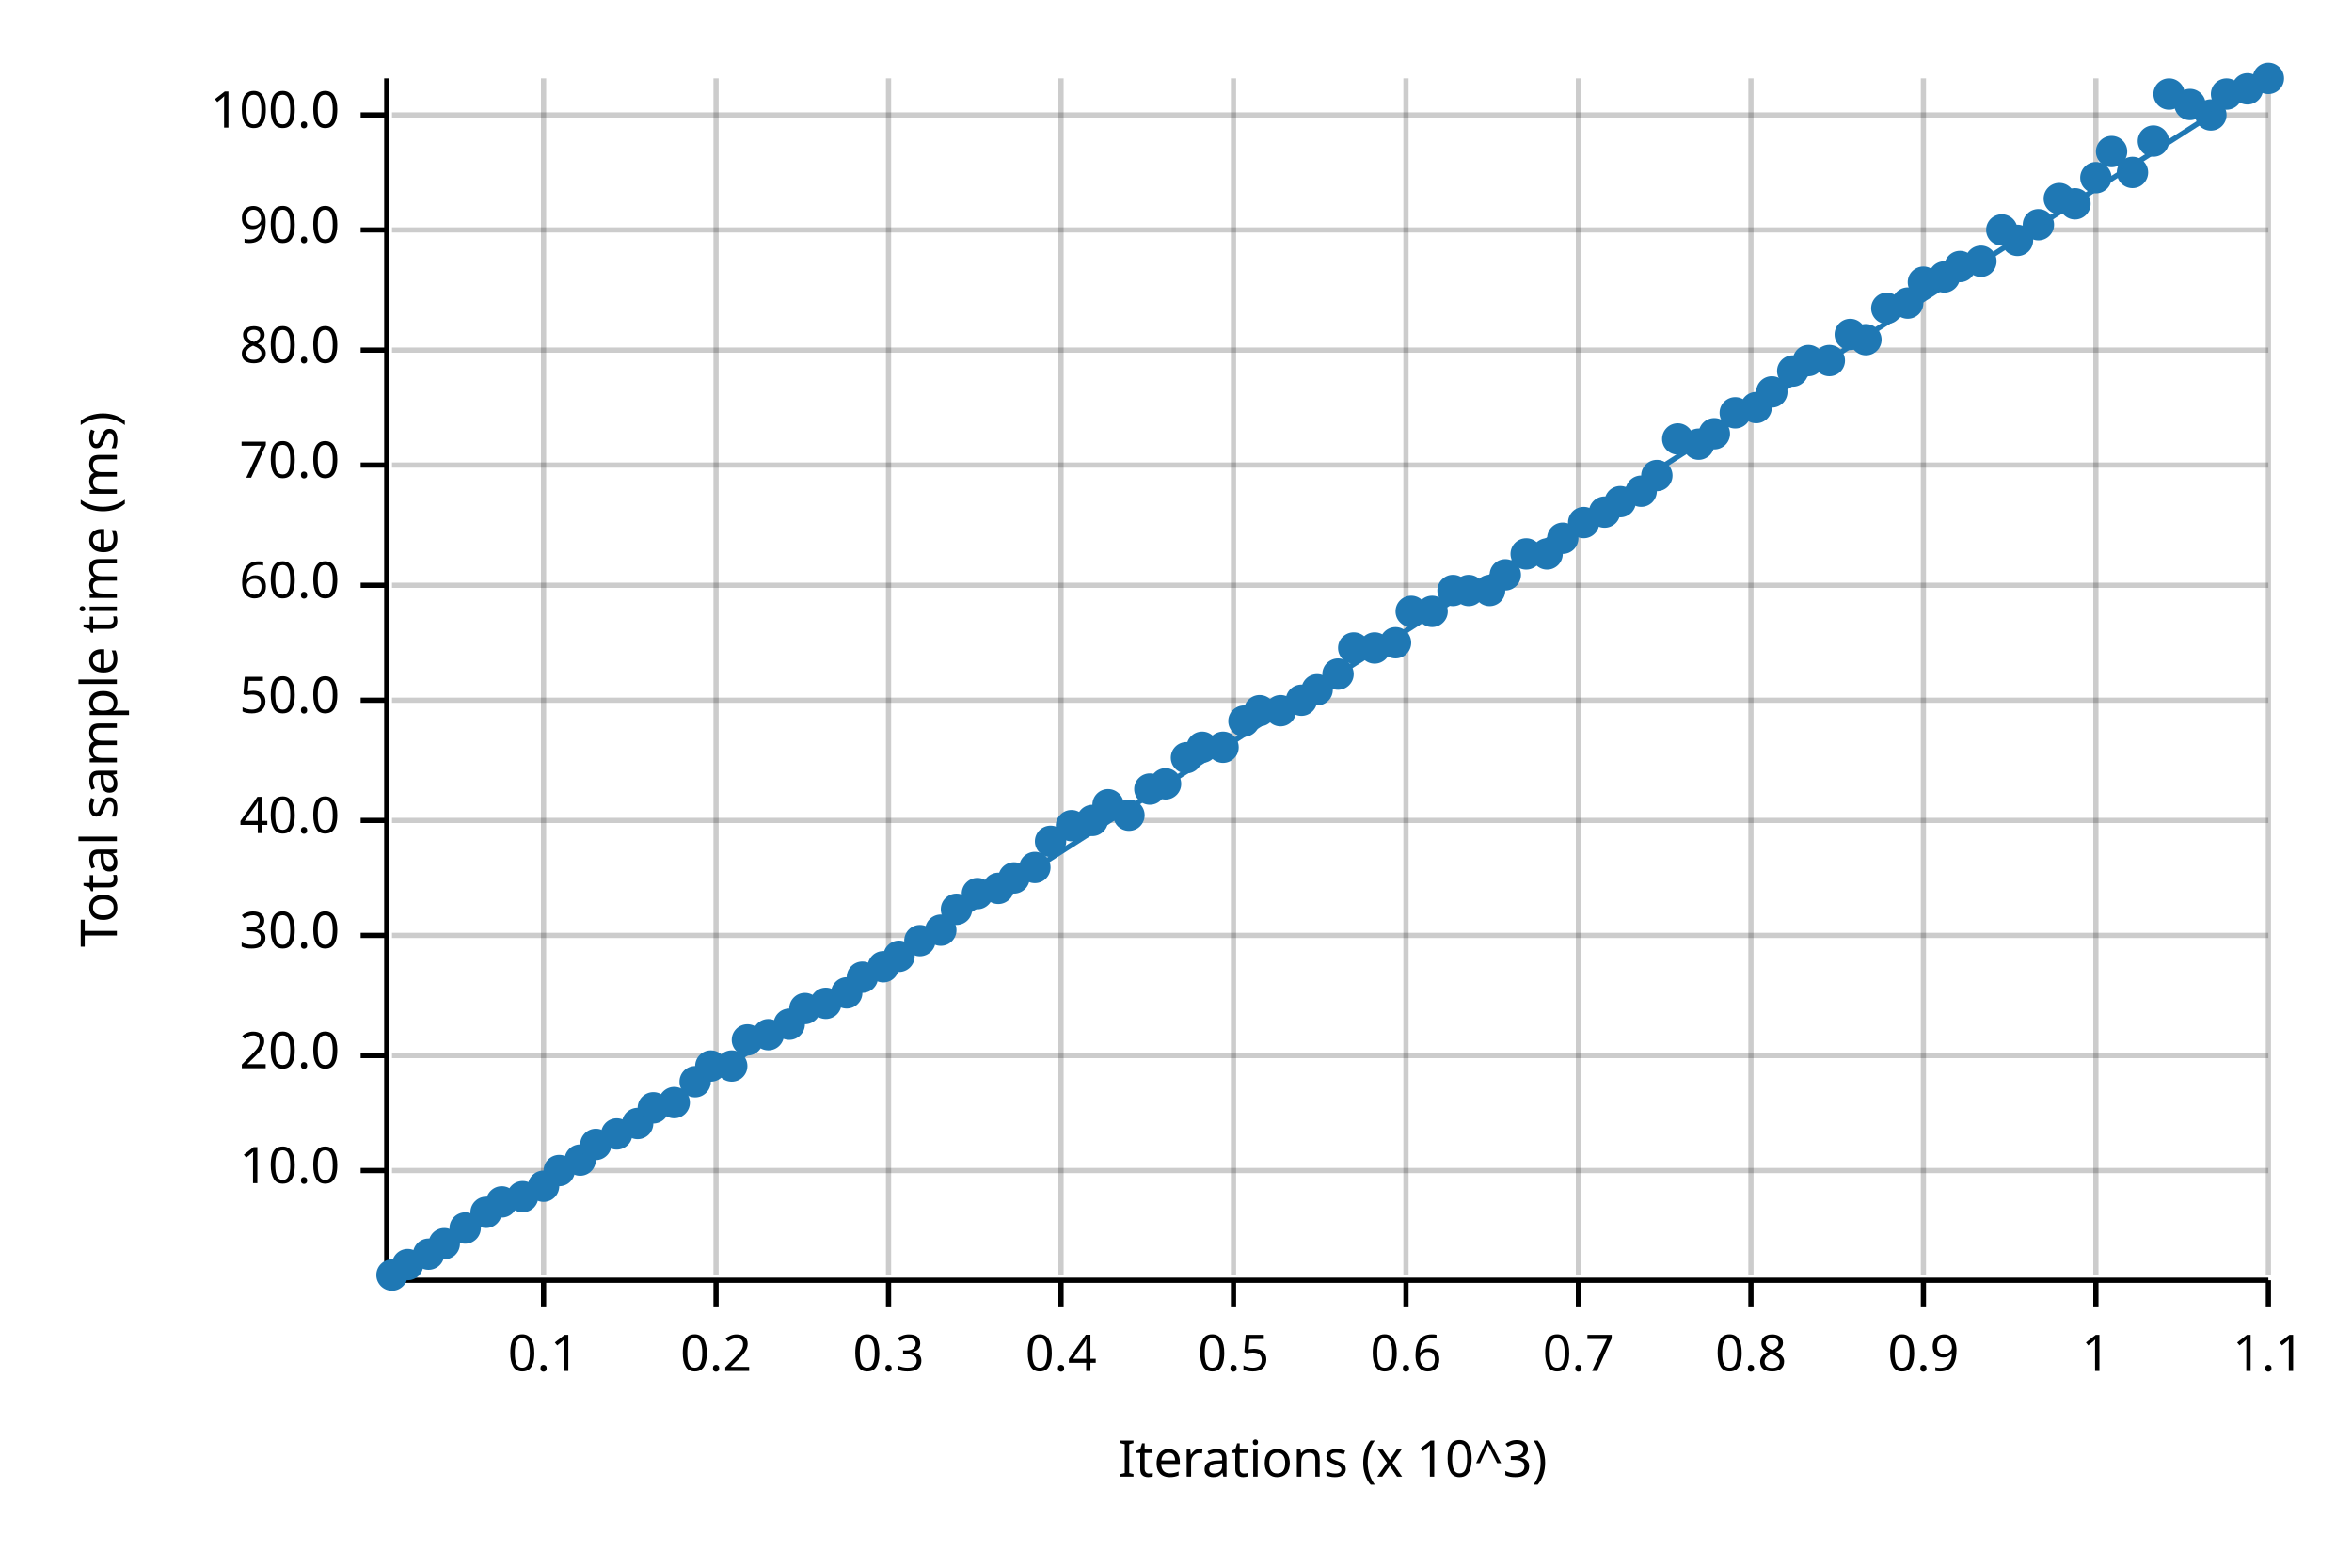
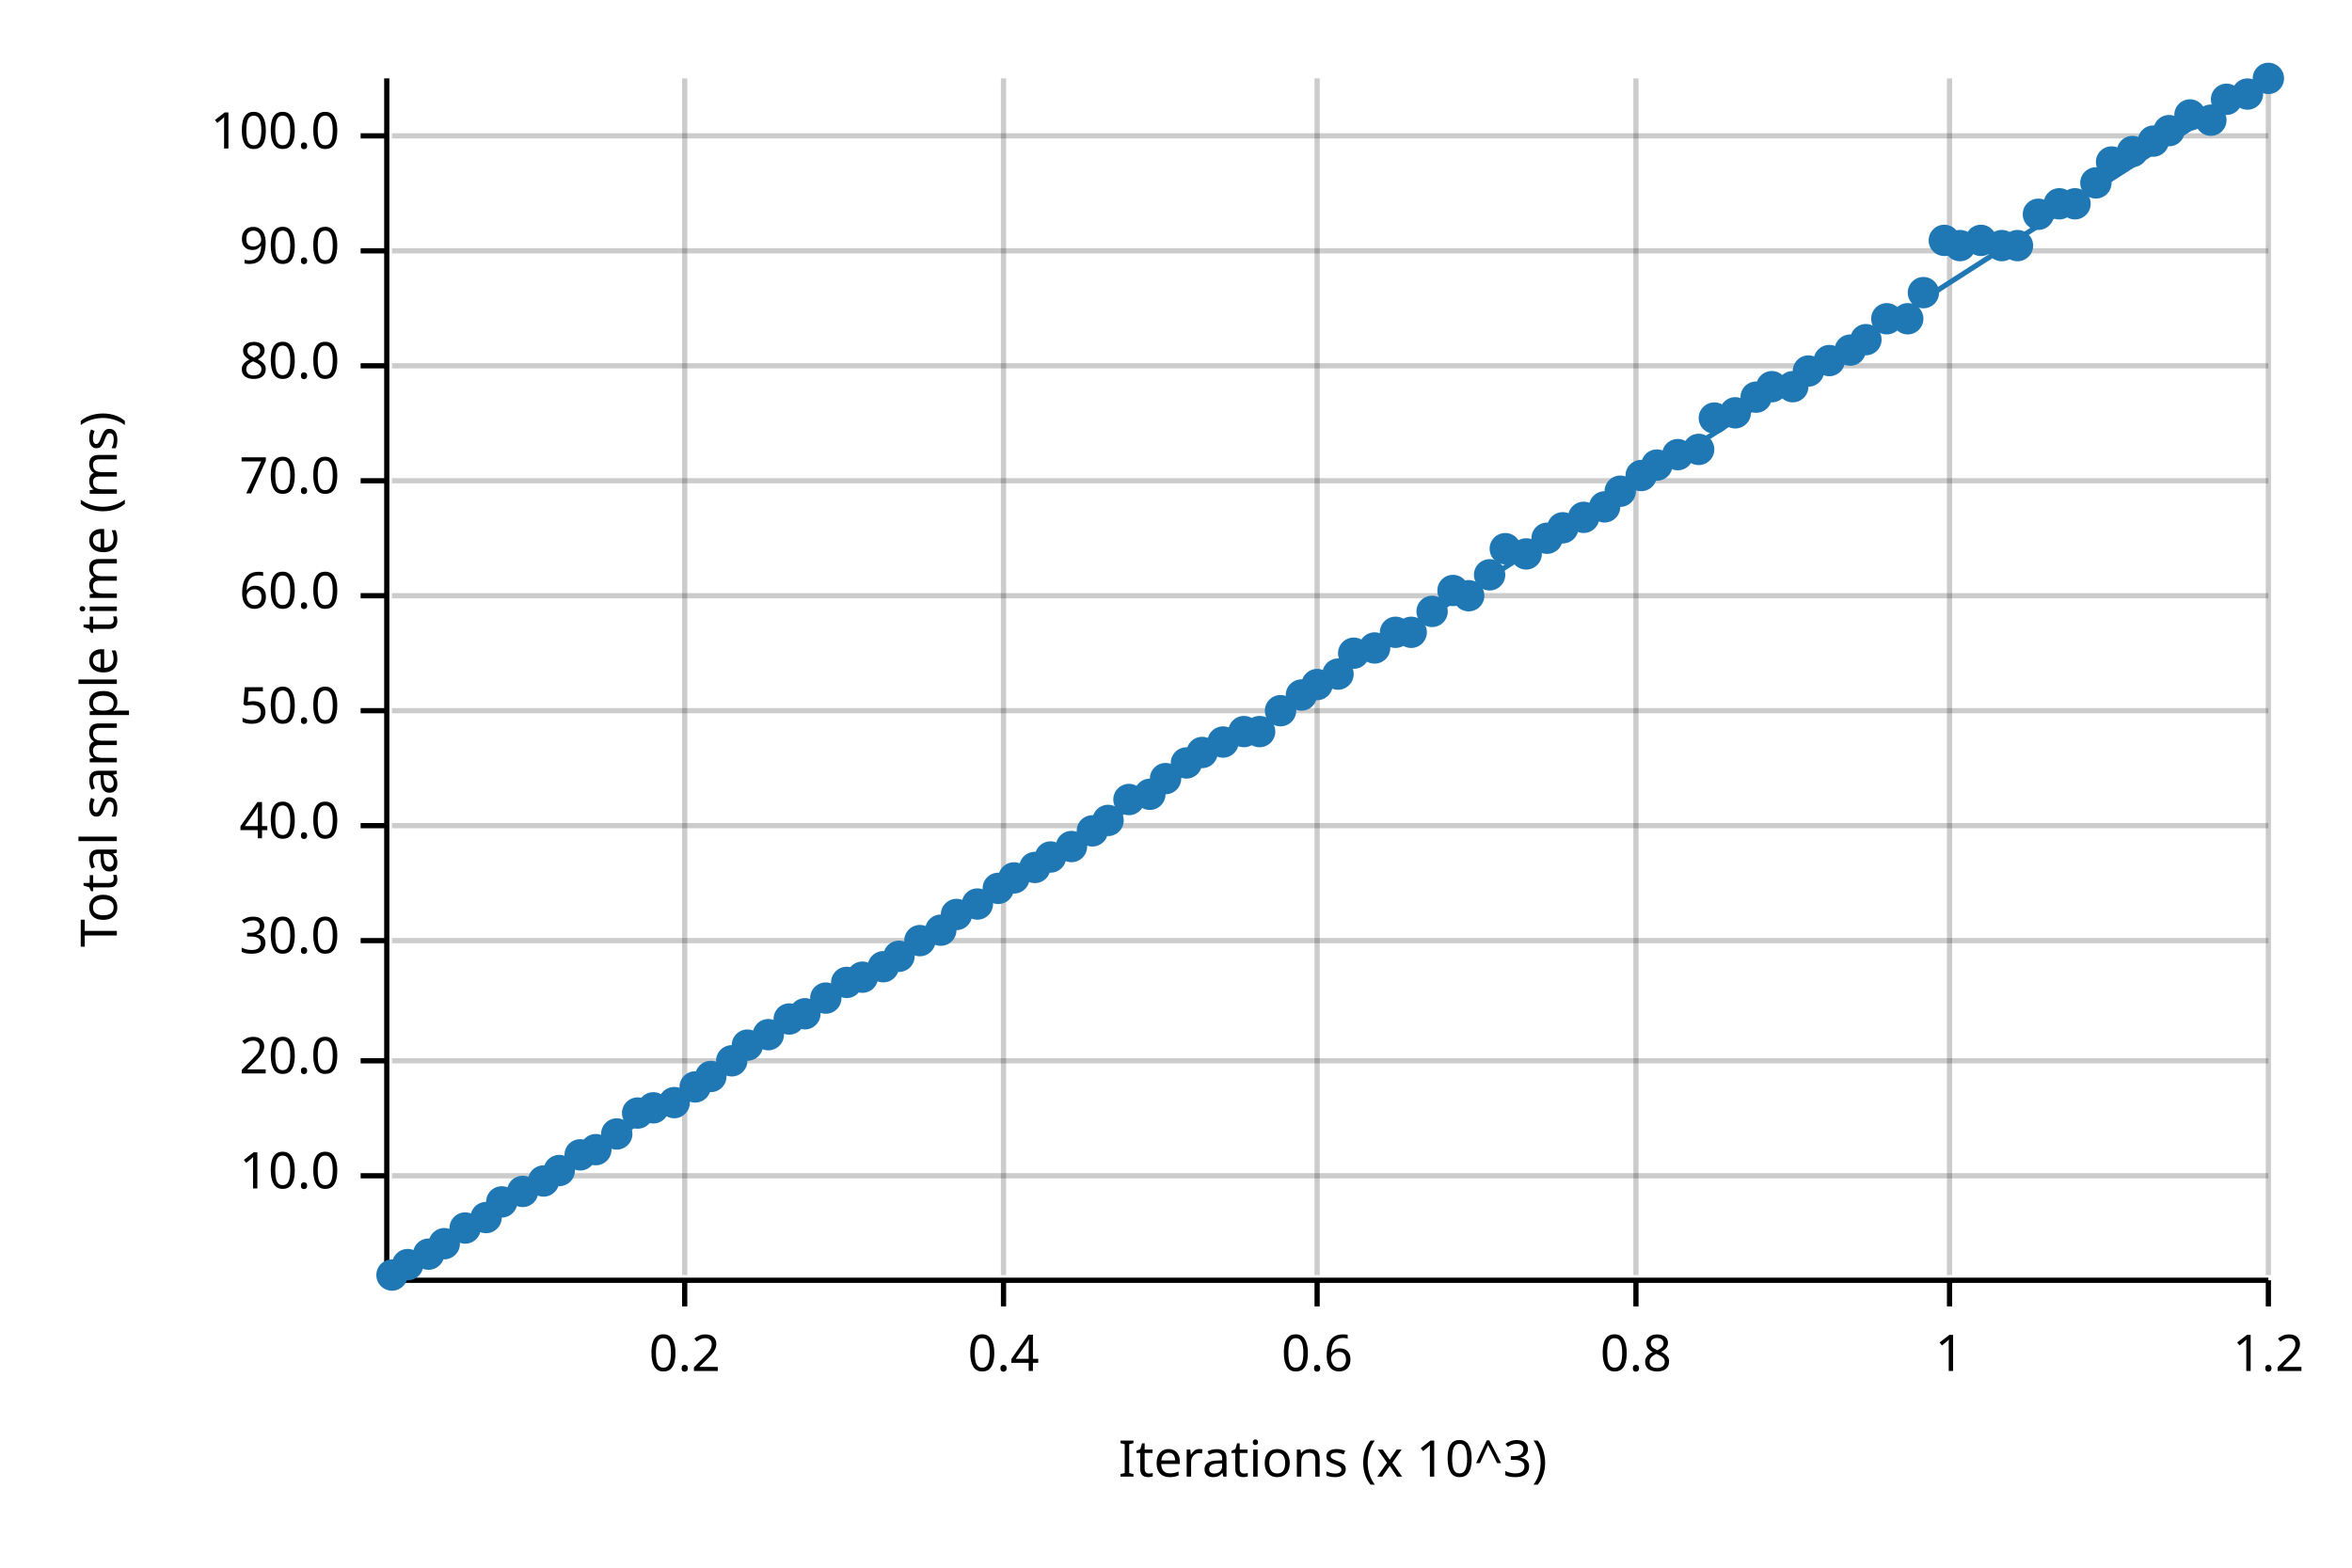
<svg xmlns="http://www.w3.org/2000/svg" width="450" height="300" viewBox="0 0 450 300">
  <text x="15" y="130" dy="0.76em" text-anchor="middle" font-family="sans-serif" font-size="9.677" opacity="1" fill="#000000" transform="rotate(270, 15, 130)">
Total sample time (ms)
</text>
  <text x="255" y="285" dy="-0.5ex" text-anchor="middle" font-family="sans-serif" font-size="9.677" opacity="1" fill="#000000">
Iterations (x 10^3)
</text>
-   <line opacity="0.2" stroke="#000000" stroke-width="1" x1="104" y1="244" x2="104" y2="15" />
-   <line opacity="0.2" stroke="#000000" stroke-width="1" x1="137" y1="244" x2="137" y2="15" />
-   <line opacity="0.2" stroke="#000000" stroke-width="1" x1="170" y1="244" x2="170" y2="15" />
-   <line opacity="0.2" stroke="#000000" stroke-width="1" x1="203" y1="244" x2="203" y2="15" />
-   <line opacity="0.2" stroke="#000000" stroke-width="1" x1="236" y1="244" x2="236" y2="15" />
-   <line opacity="0.2" stroke="#000000" stroke-width="1" x1="269" y1="244" x2="269" y2="15" />
-   <line opacity="0.2" stroke="#000000" stroke-width="1" x1="302" y1="244" x2="302" y2="15" />
-   <line opacity="0.2" stroke="#000000" stroke-width="1" x1="335" y1="244" x2="335" y2="15" />
-   <line opacity="0.2" stroke="#000000" stroke-width="1" x1="368" y1="244" x2="368" y2="15" />
-   <line opacity="0.2" stroke="#000000" stroke-width="1" x1="401" y1="244" x2="401" y2="15" />
+   <line opacity="0.2" stroke="#000000" stroke-width="1" x1="131" y1="244" x2="131" y2="15" />
+   <line opacity="0.2" stroke="#000000" stroke-width="1" x1="192" y1="244" x2="192" y2="15" />
+   <line opacity="0.2" stroke="#000000" stroke-width="1" x1="252" y1="244" x2="252" y2="15" />
+   <line opacity="0.2" stroke="#000000" stroke-width="1" x1="313" y1="244" x2="313" y2="15" />
+   <line opacity="0.2" stroke="#000000" stroke-width="1" x1="373" y1="244" x2="373" y2="15" />
  <line opacity="0.2" stroke="#000000" stroke-width="1" x1="434" y1="244" x2="434" y2="15" />
-   <line opacity="0.2" stroke="#000000" stroke-width="1" x1="75" y1="224" x2="434" y2="224" />
-   <line opacity="0.2" stroke="#000000" stroke-width="1" x1="75" y1="202" x2="434" y2="202" />
-   <line opacity="0.2" stroke="#000000" stroke-width="1" x1="75" y1="179" x2="434" y2="179" />
-   <line opacity="0.2" stroke="#000000" stroke-width="1" x1="75" y1="157" x2="434" y2="157" />
-   <line opacity="0.2" stroke="#000000" stroke-width="1" x1="75" y1="134" x2="434" y2="134" />
-   <line opacity="0.2" stroke="#000000" stroke-width="1" x1="75" y1="112" x2="434" y2="112" />
-   <line opacity="0.2" stroke="#000000" stroke-width="1" x1="75" y1="89" x2="434" y2="89" />
-   <line opacity="0.2" stroke="#000000" stroke-width="1" x1="75" y1="67" x2="434" y2="67" />
-   <line opacity="0.2" stroke="#000000" stroke-width="1" x1="75" y1="44" x2="434" y2="44" />
-   <line opacity="0.2" stroke="#000000" stroke-width="1" x1="75" y1="22" x2="434" y2="22" />
+   <line opacity="0.2" stroke="#000000" stroke-width="1" x1="75" y1="225" x2="434" y2="225" />
+   <line opacity="0.2" stroke="#000000" stroke-width="1" x1="75" y1="203" x2="434" y2="203" />
+   <line opacity="0.2" stroke="#000000" stroke-width="1" x1="75" y1="180" x2="434" y2="180" />
+   <line opacity="0.2" stroke="#000000" stroke-width="1" x1="75" y1="158" x2="434" y2="158" />
+   <line opacity="0.2" stroke="#000000" stroke-width="1" x1="75" y1="136" x2="434" y2="136" />
+   <line opacity="0.2" stroke="#000000" stroke-width="1" x1="75" y1="114" x2="434" y2="114" />
+   <line opacity="0.2" stroke="#000000" stroke-width="1" x1="75" y1="92" x2="434" y2="92" />
+   <line opacity="0.2" stroke="#000000" stroke-width="1" x1="75" y1="70" x2="434" y2="70" />
+   <line opacity="0.2" stroke="#000000" stroke-width="1" x1="75" y1="48" x2="434" y2="48" />
+   <line opacity="0.2" stroke="#000000" stroke-width="1" x1="75" y1="26" x2="434" y2="26" />
  <polyline fill="none" opacity="1" stroke="#000000" stroke-width="1" points="74,15 74,244 " />
-   <text x="65" y="224" dy="0.5ex" text-anchor="end" font-family="sans-serif" font-size="9.677" opacity="1" fill="#000000">
+   <text x="65" y="225" dy="0.5ex" text-anchor="end" font-family="sans-serif" font-size="9.677" opacity="1" fill="#000000">
10.0
</text>
-   <polyline fill="none" opacity="1" stroke="#000000" stroke-width="1" points="69,224 74,224 " />
-   <text x="65" y="202" dy="0.5ex" text-anchor="end" font-family="sans-serif" font-size="9.677" opacity="1" fill="#000000">
+   <polyline fill="none" opacity="1" stroke="#000000" stroke-width="1" points="69,225 74,225 " />
+   <text x="65" y="203" dy="0.5ex" text-anchor="end" font-family="sans-serif" font-size="9.677" opacity="1" fill="#000000">
20.0
</text>
-   <polyline fill="none" opacity="1" stroke="#000000" stroke-width="1" points="69,202 74,202 " />
-   <text x="65" y="179" dy="0.5ex" text-anchor="end" font-family="sans-serif" font-size="9.677" opacity="1" fill="#000000">
+   <polyline fill="none" opacity="1" stroke="#000000" stroke-width="1" points="69,203 74,203 " />
+   <text x="65" y="180" dy="0.5ex" text-anchor="end" font-family="sans-serif" font-size="9.677" opacity="1" fill="#000000">
30.0
</text>
-   <polyline fill="none" opacity="1" stroke="#000000" stroke-width="1" points="69,179 74,179 " />
-   <text x="65" y="157" dy="0.5ex" text-anchor="end" font-family="sans-serif" font-size="9.677" opacity="1" fill="#000000">
+   <polyline fill="none" opacity="1" stroke="#000000" stroke-width="1" points="69,180 74,180 " />
+   <text x="65" y="158" dy="0.5ex" text-anchor="end" font-family="sans-serif" font-size="9.677" opacity="1" fill="#000000">
40.0
</text>
-   <polyline fill="none" opacity="1" stroke="#000000" stroke-width="1" points="69,157 74,157 " />
-   <text x="65" y="134" dy="0.5ex" text-anchor="end" font-family="sans-serif" font-size="9.677" opacity="1" fill="#000000">
+   <polyline fill="none" opacity="1" stroke="#000000" stroke-width="1" points="69,158 74,158 " />
+   <text x="65" y="136" dy="0.5ex" text-anchor="end" font-family="sans-serif" font-size="9.677" opacity="1" fill="#000000">
50.0
</text>
-   <polyline fill="none" opacity="1" stroke="#000000" stroke-width="1" points="69,134 74,134 " />
-   <text x="65" y="112" dy="0.5ex" text-anchor="end" font-family="sans-serif" font-size="9.677" opacity="1" fill="#000000">
+   <polyline fill="none" opacity="1" stroke="#000000" stroke-width="1" points="69,136 74,136 " />
+   <text x="65" y="114" dy="0.5ex" text-anchor="end" font-family="sans-serif" font-size="9.677" opacity="1" fill="#000000">
60.0
</text>
-   <polyline fill="none" opacity="1" stroke="#000000" stroke-width="1" points="69,112 74,112 " />
-   <text x="65" y="89" dy="0.5ex" text-anchor="end" font-family="sans-serif" font-size="9.677" opacity="1" fill="#000000">
+   <polyline fill="none" opacity="1" stroke="#000000" stroke-width="1" points="69,114 74,114 " />
+   <text x="65" y="92" dy="0.5ex" text-anchor="end" font-family="sans-serif" font-size="9.677" opacity="1" fill="#000000">
70.0
</text>
-   <polyline fill="none" opacity="1" stroke="#000000" stroke-width="1" points="69,89 74,89 " />
-   <text x="65" y="67" dy="0.5ex" text-anchor="end" font-family="sans-serif" font-size="9.677" opacity="1" fill="#000000">
+   <polyline fill="none" opacity="1" stroke="#000000" stroke-width="1" points="69,92 74,92 " />
+   <text x="65" y="70" dy="0.5ex" text-anchor="end" font-family="sans-serif" font-size="9.677" opacity="1" fill="#000000">
80.0
</text>
-   <polyline fill="none" opacity="1" stroke="#000000" stroke-width="1" points="69,67 74,67 " />
-   <text x="65" y="44" dy="0.5ex" text-anchor="end" font-family="sans-serif" font-size="9.677" opacity="1" fill="#000000">
+   <polyline fill="none" opacity="1" stroke="#000000" stroke-width="1" points="69,70 74,70 " />
+   <text x="65" y="48" dy="0.5ex" text-anchor="end" font-family="sans-serif" font-size="9.677" opacity="1" fill="#000000">
90.0
</text>
-   <polyline fill="none" opacity="1" stroke="#000000" stroke-width="1" points="69,44 74,44 " />
-   <text x="65" y="22" dy="0.5ex" text-anchor="end" font-family="sans-serif" font-size="9.677" opacity="1" fill="#000000">
+   <polyline fill="none" opacity="1" stroke="#000000" stroke-width="1" points="69,48 74,48 " />
+   <text x="65" y="26" dy="0.5ex" text-anchor="end" font-family="sans-serif" font-size="9.677" opacity="1" fill="#000000">
100.0
</text>
-   <polyline fill="none" opacity="1" stroke="#000000" stroke-width="1" points="69,22 74,22 " />
+   <polyline fill="none" opacity="1" stroke="#000000" stroke-width="1" points="69,26 74,26 " />
  <polyline fill="none" opacity="1" stroke="#000000" stroke-width="1" points="75,245 434,245 " />
-   <text x="104" y="255" dy="0.76em" text-anchor="middle" font-family="sans-serif" font-size="9.677" opacity="1" fill="#000000">
- 0.1
- </text>
-   <polyline fill="none" opacity="1" stroke="#000000" stroke-width="1" points="104,245 104,250 " />
-   <text x="137" y="255" dy="0.76em" text-anchor="middle" font-family="sans-serif" font-size="9.677" opacity="1" fill="#000000">
+   <text x="131" y="255" dy="0.76em" text-anchor="middle" font-family="sans-serif" font-size="9.677" opacity="1" fill="#000000">
0.2
</text>
-   <polyline fill="none" opacity="1" stroke="#000000" stroke-width="1" points="137,245 137,250 " />
-   <text x="170" y="255" dy="0.76em" text-anchor="middle" font-family="sans-serif" font-size="9.677" opacity="1" fill="#000000">
- 0.3
- </text>
-   <polyline fill="none" opacity="1" stroke="#000000" stroke-width="1" points="170,245 170,250 " />
-   <text x="203" y="255" dy="0.76em" text-anchor="middle" font-family="sans-serif" font-size="9.677" opacity="1" fill="#000000">
+   <polyline fill="none" opacity="1" stroke="#000000" stroke-width="1" points="131,245 131,250 " />
+   <text x="192" y="255" dy="0.76em" text-anchor="middle" font-family="sans-serif" font-size="9.677" opacity="1" fill="#000000">
0.4
</text>
-   <polyline fill="none" opacity="1" stroke="#000000" stroke-width="1" points="203,245 203,250 " />
-   <text x="236" y="255" dy="0.76em" text-anchor="middle" font-family="sans-serif" font-size="9.677" opacity="1" fill="#000000">
- 0.5
- </text>
-   <polyline fill="none" opacity="1" stroke="#000000" stroke-width="1" points="236,245 236,250 " />
-   <text x="269" y="255" dy="0.76em" text-anchor="middle" font-family="sans-serif" font-size="9.677" opacity="1" fill="#000000">
+   <polyline fill="none" opacity="1" stroke="#000000" stroke-width="1" points="192,245 192,250 " />
+   <text x="252" y="255" dy="0.76em" text-anchor="middle" font-family="sans-serif" font-size="9.677" opacity="1" fill="#000000">
0.6
</text>
-   <polyline fill="none" opacity="1" stroke="#000000" stroke-width="1" points="269,245 269,250 " />
-   <text x="302" y="255" dy="0.76em" text-anchor="middle" font-family="sans-serif" font-size="9.677" opacity="1" fill="#000000">
- 0.7
- </text>
-   <polyline fill="none" opacity="1" stroke="#000000" stroke-width="1" points="302,245 302,250 " />
-   <text x="335" y="255" dy="0.76em" text-anchor="middle" font-family="sans-serif" font-size="9.677" opacity="1" fill="#000000">
+   <polyline fill="none" opacity="1" stroke="#000000" stroke-width="1" points="252,245 252,250 " />
+   <text x="313" y="255" dy="0.76em" text-anchor="middle" font-family="sans-serif" font-size="9.677" opacity="1" fill="#000000">
0.8
</text>
-   <polyline fill="none" opacity="1" stroke="#000000" stroke-width="1" points="335,245 335,250 " />
-   <text x="368" y="255" dy="0.76em" text-anchor="middle" font-family="sans-serif" font-size="9.677" opacity="1" fill="#000000">
- 0.9
- </text>
-   <polyline fill="none" opacity="1" stroke="#000000" stroke-width="1" points="368,245 368,250 " />
-   <text x="401" y="255" dy="0.76em" text-anchor="middle" font-family="sans-serif" font-size="9.677" opacity="1" fill="#000000">
+   <polyline fill="none" opacity="1" stroke="#000000" stroke-width="1" points="313,245 313,250 " />
+   <text x="373" y="255" dy="0.76em" text-anchor="middle" font-family="sans-serif" font-size="9.677" opacity="1" fill="#000000">
1
</text>
-   <polyline fill="none" opacity="1" stroke="#000000" stroke-width="1" points="401,245 401,250 " />
+   <polyline fill="none" opacity="1" stroke="#000000" stroke-width="1" points="373,245 373,250 " />
  <text x="434" y="255" dy="0.76em" text-anchor="middle" font-family="sans-serif" font-size="9.677" opacity="1" fill="#000000">
- 1.1
+ 1.2
</text>
  <polyline fill="none" opacity="1" stroke="#000000" stroke-width="1" points="434,245 434,250 " />
  <circle cx="75" cy="244" r="3" opacity="1" fill="#1F78B4" stroke="none" stroke-width="1" />
  <circle cx="78" cy="242" r="3" opacity="1" fill="#1F78B4" stroke="none" stroke-width="1" />
  <circle cx="82" cy="240" r="3" opacity="1" fill="#1F78B4" stroke="none" stroke-width="1" />
  <circle cx="85" cy="238" r="3" opacity="1" fill="#1F78B4" stroke="none" stroke-width="1" />
  <circle cx="89" cy="235" r="3" opacity="1" fill="#1F78B4" stroke="none" stroke-width="1" />
-   <circle cx="93" cy="232" r="3" opacity="1" fill="#1F78B4" stroke="none" stroke-width="1" />
+   <circle cx="93" cy="233" r="3" opacity="1" fill="#1F78B4" stroke="none" stroke-width="1" />
  <circle cx="96" cy="230" r="3" opacity="1" fill="#1F78B4" stroke="none" stroke-width="1" />
-   <circle cx="100" cy="229" r="3" opacity="1" fill="#1F78B4" stroke="none" stroke-width="1" />
-   <circle cx="104" cy="227" r="3" opacity="1" fill="#1F78B4" stroke="none" stroke-width="1" />
+   <circle cx="100" cy="228" r="3" opacity="1" fill="#1F78B4" stroke="none" stroke-width="1" />
+   <circle cx="104" cy="226" r="3" opacity="1" fill="#1F78B4" stroke="none" stroke-width="1" />
  <circle cx="107" cy="224" r="3" opacity="1" fill="#1F78B4" stroke="none" stroke-width="1" />
-   <circle cx="111" cy="222" r="3" opacity="1" fill="#1F78B4" stroke="none" stroke-width="1" />
-   <circle cx="114" cy="219" r="3" opacity="1" fill="#1F78B4" stroke="none" stroke-width="1" />
+   <circle cx="111" cy="221" r="3" opacity="1" fill="#1F78B4" stroke="none" stroke-width="1" />
+   <circle cx="114" cy="220" r="3" opacity="1" fill="#1F78B4" stroke="none" stroke-width="1" />
  <circle cx="118" cy="217" r="3" opacity="1" fill="#1F78B4" stroke="none" stroke-width="1" />
-   <circle cx="122" cy="215" r="3" opacity="1" fill="#1F78B4" stroke="none" stroke-width="1" />
+   <circle cx="122" cy="213" r="3" opacity="1" fill="#1F78B4" stroke="none" stroke-width="1" />
  <circle cx="125" cy="212" r="3" opacity="1" fill="#1F78B4" stroke="none" stroke-width="1" />
  <circle cx="129" cy="211" r="3" opacity="1" fill="#1F78B4" stroke="none" stroke-width="1" />
-   <circle cx="133" cy="207" r="3" opacity="1" fill="#1F78B4" stroke="none" stroke-width="1" />
-   <circle cx="136" cy="204" r="3" opacity="1" fill="#1F78B4" stroke="none" stroke-width="1" />
-   <circle cx="140" cy="204" r="3" opacity="1" fill="#1F78B4" stroke="none" stroke-width="1" />
-   <circle cx="143" cy="199" r="3" opacity="1" fill="#1F78B4" stroke="none" stroke-width="1" />
+   <circle cx="133" cy="208" r="3" opacity="1" fill="#1F78B4" stroke="none" stroke-width="1" />
+   <circle cx="136" cy="206" r="3" opacity="1" fill="#1F78B4" stroke="none" stroke-width="1" />
+   <circle cx="140" cy="203" r="3" opacity="1" fill="#1F78B4" stroke="none" stroke-width="1" />
+   <circle cx="143" cy="200" r="3" opacity="1" fill="#1F78B4" stroke="none" stroke-width="1" />
  <circle cx="147" cy="198" r="3" opacity="1" fill="#1F78B4" stroke="none" stroke-width="1" />
-   <circle cx="151" cy="196" r="3" opacity="1" fill="#1F78B4" stroke="none" stroke-width="1" />
-   <circle cx="154" cy="193" r="3" opacity="1" fill="#1F78B4" stroke="none" stroke-width="1" />
-   <circle cx="158" cy="192" r="3" opacity="1" fill="#1F78B4" stroke="none" stroke-width="1" />
-   <circle cx="162" cy="190" r="3" opacity="1" fill="#1F78B4" stroke="none" stroke-width="1" />
+   <circle cx="151" cy="195" r="3" opacity="1" fill="#1F78B4" stroke="none" stroke-width="1" />
+   <circle cx="154" cy="194" r="3" opacity="1" fill="#1F78B4" stroke="none" stroke-width="1" />
+   <circle cx="158" cy="191" r="3" opacity="1" fill="#1F78B4" stroke="none" stroke-width="1" />
+   <circle cx="162" cy="188" r="3" opacity="1" fill="#1F78B4" stroke="none" stroke-width="1" />
  <circle cx="165" cy="187" r="3" opacity="1" fill="#1F78B4" stroke="none" stroke-width="1" />
  <circle cx="169" cy="185" r="3" opacity="1" fill="#1F78B4" stroke="none" stroke-width="1" />
  <circle cx="172" cy="183" r="3" opacity="1" fill="#1F78B4" stroke="none" stroke-width="1" />
  <circle cx="176" cy="180" r="3" opacity="1" fill="#1F78B4" stroke="none" stroke-width="1" />
  <circle cx="180" cy="178" r="3" opacity="1" fill="#1F78B4" stroke="none" stroke-width="1" />
-   <circle cx="183" cy="174" r="3" opacity="1" fill="#1F78B4" stroke="none" stroke-width="1" />
-   <circle cx="187" cy="171" r="3" opacity="1" fill="#1F78B4" stroke="none" stroke-width="1" />
+   <circle cx="183" cy="175" r="3" opacity="1" fill="#1F78B4" stroke="none" stroke-width="1" />
+   <circle cx="187" cy="173" r="3" opacity="1" fill="#1F78B4" stroke="none" stroke-width="1" />
  <circle cx="191" cy="170" r="3" opacity="1" fill="#1F78B4" stroke="none" stroke-width="1" />
  <circle cx="194" cy="168" r="3" opacity="1" fill="#1F78B4" stroke="none" stroke-width="1" />
  <circle cx="198" cy="166" r="3" opacity="1" fill="#1F78B4" stroke="none" stroke-width="1" />
-   <circle cx="201" cy="161" r="3" opacity="1" fill="#1F78B4" stroke="none" stroke-width="1" />
-   <circle cx="205" cy="158" r="3" opacity="1" fill="#1F78B4" stroke="none" stroke-width="1" />
-   <circle cx="209" cy="157" r="3" opacity="1" fill="#1F78B4" stroke="none" stroke-width="1" />
-   <circle cx="212" cy="154" r="3" opacity="1" fill="#1F78B4" stroke="none" stroke-width="1" />
-   <circle cx="216" cy="156" r="3" opacity="1" fill="#1F78B4" stroke="none" stroke-width="1" />
-   <circle cx="220" cy="151" r="3" opacity="1" fill="#1F78B4" stroke="none" stroke-width="1" />
-   <circle cx="223" cy="150" r="3" opacity="1" fill="#1F78B4" stroke="none" stroke-width="1" />
-   <circle cx="227" cy="145" r="3" opacity="1" fill="#1F78B4" stroke="none" stroke-width="1" />
-   <circle cx="230" cy="143" r="3" opacity="1" fill="#1F78B4" stroke="none" stroke-width="1" />
-   <circle cx="234" cy="143" r="3" opacity="1" fill="#1F78B4" stroke="none" stroke-width="1" />
-   <circle cx="238" cy="138" r="3" opacity="1" fill="#1F78B4" stroke="none" stroke-width="1" />
-   <circle cx="241" cy="136" r="3" opacity="1" fill="#1F78B4" stroke="none" stroke-width="1" />
+   <circle cx="201" cy="164" r="3" opacity="1" fill="#1F78B4" stroke="none" stroke-width="1" />
+   <circle cx="205" cy="162" r="3" opacity="1" fill="#1F78B4" stroke="none" stroke-width="1" />
+   <circle cx="209" cy="159" r="3" opacity="1" fill="#1F78B4" stroke="none" stroke-width="1" />
+   <circle cx="212" cy="157" r="3" opacity="1" fill="#1F78B4" stroke="none" stroke-width="1" />
+   <circle cx="216" cy="153" r="3" opacity="1" fill="#1F78B4" stroke="none" stroke-width="1" />
+   <circle cx="220" cy="152" r="3" opacity="1" fill="#1F78B4" stroke="none" stroke-width="1" />
+   <circle cx="223" cy="149" r="3" opacity="1" fill="#1F78B4" stroke="none" stroke-width="1" />
+   <circle cx="227" cy="146" r="3" opacity="1" fill="#1F78B4" stroke="none" stroke-width="1" />
+   <circle cx="230" cy="144" r="3" opacity="1" fill="#1F78B4" stroke="none" stroke-width="1" />
+   <circle cx="234" cy="142" r="3" opacity="1" fill="#1F78B4" stroke="none" stroke-width="1" />
+   <circle cx="238" cy="140" r="3" opacity="1" fill="#1F78B4" stroke="none" stroke-width="1" />
+   <circle cx="241" cy="140" r="3" opacity="1" fill="#1F78B4" stroke="none" stroke-width="1" />
  <circle cx="245" cy="136" r="3" opacity="1" fill="#1F78B4" stroke="none" stroke-width="1" />
-   <circle cx="249" cy="134" r="3" opacity="1" fill="#1F78B4" stroke="none" stroke-width="1" />
-   <circle cx="252" cy="132" r="3" opacity="1" fill="#1F78B4" stroke="none" stroke-width="1" />
+   <circle cx="249" cy="133" r="3" opacity="1" fill="#1F78B4" stroke="none" stroke-width="1" />
+   <circle cx="252" cy="131" r="3" opacity="1" fill="#1F78B4" stroke="none" stroke-width="1" />
  <circle cx="256" cy="129" r="3" opacity="1" fill="#1F78B4" stroke="none" stroke-width="1" />
-   <circle cx="259" cy="124" r="3" opacity="1" fill="#1F78B4" stroke="none" stroke-width="1" />
+   <circle cx="259" cy="125" r="3" opacity="1" fill="#1F78B4" stroke="none" stroke-width="1" />
  <circle cx="263" cy="124" r="3" opacity="1" fill="#1F78B4" stroke="none" stroke-width="1" />
-   <circle cx="267" cy="123" r="3" opacity="1" fill="#1F78B4" stroke="none" stroke-width="1" />
-   <circle cx="270" cy="117" r="3" opacity="1" fill="#1F78B4" stroke="none" stroke-width="1" />
+   <circle cx="267" cy="121" r="3" opacity="1" fill="#1F78B4" stroke="none" stroke-width="1" />
+   <circle cx="270" cy="121" r="3" opacity="1" fill="#1F78B4" stroke="none" stroke-width="1" />
  <circle cx="274" cy="117" r="3" opacity="1" fill="#1F78B4" stroke="none" stroke-width="1" />
  <circle cx="278" cy="113" r="3" opacity="1" fill="#1F78B4" stroke="none" stroke-width="1" />
-   <circle cx="281" cy="113" r="3" opacity="1" fill="#1F78B4" stroke="none" stroke-width="1" />
-   <circle cx="285" cy="113" r="3" opacity="1" fill="#1F78B4" stroke="none" stroke-width="1" />
-   <circle cx="288" cy="110" r="3" opacity="1" fill="#1F78B4" stroke="none" stroke-width="1" />
+   <circle cx="281" cy="114" r="3" opacity="1" fill="#1F78B4" stroke="none" stroke-width="1" />
+   <circle cx="285" cy="110" r="3" opacity="1" fill="#1F78B4" stroke="none" stroke-width="1" />
+   <circle cx="288" cy="105" r="3" opacity="1" fill="#1F78B4" stroke="none" stroke-width="1" />
  <circle cx="292" cy="106" r="3" opacity="1" fill="#1F78B4" stroke="none" stroke-width="1" />
-   <circle cx="296" cy="106" r="3" opacity="1" fill="#1F78B4" stroke="none" stroke-width="1" />
-   <circle cx="299" cy="103" r="3" opacity="1" fill="#1F78B4" stroke="none" stroke-width="1" />
-   <circle cx="303" cy="100" r="3" opacity="1" fill="#1F78B4" stroke="none" stroke-width="1" />
-   <circle cx="307" cy="98" r="3" opacity="1" fill="#1F78B4" stroke="none" stroke-width="1" />
-   <circle cx="310" cy="96" r="3" opacity="1" fill="#1F78B4" stroke="none" stroke-width="1" />
-   <circle cx="314" cy="94" r="3" opacity="1" fill="#1F78B4" stroke="none" stroke-width="1" />
-   <circle cx="317" cy="91" r="3" opacity="1" fill="#1F78B4" stroke="none" stroke-width="1" />
-   <circle cx="321" cy="84" r="3" opacity="1" fill="#1F78B4" stroke="none" stroke-width="1" />
-   <circle cx="325" cy="85" r="3" opacity="1" fill="#1F78B4" stroke="none" stroke-width="1" />
-   <circle cx="328" cy="83" r="3" opacity="1" fill="#1F78B4" stroke="none" stroke-width="1" />
+   <circle cx="296" cy="103" r="3" opacity="1" fill="#1F78B4" stroke="none" stroke-width="1" />
+   <circle cx="299" cy="101" r="3" opacity="1" fill="#1F78B4" stroke="none" stroke-width="1" />
+   <circle cx="303" cy="99" r="3" opacity="1" fill="#1F78B4" stroke="none" stroke-width="1" />
+   <circle cx="307" cy="97" r="3" opacity="1" fill="#1F78B4" stroke="none" stroke-width="1" />
+   <circle cx="310" cy="94" r="3" opacity="1" fill="#1F78B4" stroke="none" stroke-width="1" />
+   <circle cx="314" cy="91" r="3" opacity="1" fill="#1F78B4" stroke="none" stroke-width="1" />
+   <circle cx="317" cy="89" r="3" opacity="1" fill="#1F78B4" stroke="none" stroke-width="1" />
+   <circle cx="321" cy="87" r="3" opacity="1" fill="#1F78B4" stroke="none" stroke-width="1" />
+   <circle cx="325" cy="86" r="3" opacity="1" fill="#1F78B4" stroke="none" stroke-width="1" />
+   <circle cx="328" cy="80" r="3" opacity="1" fill="#1F78B4" stroke="none" stroke-width="1" />
  <circle cx="332" cy="79" r="3" opacity="1" fill="#1F78B4" stroke="none" stroke-width="1" />
-   <circle cx="336" cy="78" r="3" opacity="1" fill="#1F78B4" stroke="none" stroke-width="1" />
-   <circle cx="339" cy="75" r="3" opacity="1" fill="#1F78B4" stroke="none" stroke-width="1" />
-   <circle cx="343" cy="71" r="3" opacity="1" fill="#1F78B4" stroke="none" stroke-width="1" />
-   <circle cx="346" cy="69" r="3" opacity="1" fill="#1F78B4" stroke="none" stroke-width="1" />
+   <circle cx="336" cy="76" r="3" opacity="1" fill="#1F78B4" stroke="none" stroke-width="1" />
+   <circle cx="339" cy="74" r="3" opacity="1" fill="#1F78B4" stroke="none" stroke-width="1" />
+   <circle cx="343" cy="74" r="3" opacity="1" fill="#1F78B4" stroke="none" stroke-width="1" />
+   <circle cx="346" cy="71" r="3" opacity="1" fill="#1F78B4" stroke="none" stroke-width="1" />
  <circle cx="350" cy="69" r="3" opacity="1" fill="#1F78B4" stroke="none" stroke-width="1" />
-   <circle cx="354" cy="64" r="3" opacity="1" fill="#1F78B4" stroke="none" stroke-width="1" />
+   <circle cx="354" cy="67" r="3" opacity="1" fill="#1F78B4" stroke="none" stroke-width="1" />
  <circle cx="357" cy="65" r="3" opacity="1" fill="#1F78B4" stroke="none" stroke-width="1" />
-   <circle cx="361" cy="59" r="3" opacity="1" fill="#1F78B4" stroke="none" stroke-width="1" />
-   <circle cx="365" cy="58" r="3" opacity="1" fill="#1F78B4" stroke="none" stroke-width="1" />
-   <circle cx="368" cy="54" r="3" opacity="1" fill="#1F78B4" stroke="none" stroke-width="1" />
-   <circle cx="372" cy="53" r="3" opacity="1" fill="#1F78B4" stroke="none" stroke-width="1" />
-   <circle cx="375" cy="51" r="3" opacity="1" fill="#1F78B4" stroke="none" stroke-width="1" />
-   <circle cx="379" cy="50" r="3" opacity="1" fill="#1F78B4" stroke="none" stroke-width="1" />
-   <circle cx="383" cy="44" r="3" opacity="1" fill="#1F78B4" stroke="none" stroke-width="1" />
-   <circle cx="386" cy="46" r="3" opacity="1" fill="#1F78B4" stroke="none" stroke-width="1" />
-   <circle cx="390" cy="43" r="3" opacity="1" fill="#1F78B4" stroke="none" stroke-width="1" />
-   <circle cx="394" cy="38" r="3" opacity="1" fill="#1F78B4" stroke="none" stroke-width="1" />
+   <circle cx="361" cy="61" r="3" opacity="1" fill="#1F78B4" stroke="none" stroke-width="1" />
+   <circle cx="365" cy="61" r="3" opacity="1" fill="#1F78B4" stroke="none" stroke-width="1" />
+   <circle cx="368" cy="56" r="3" opacity="1" fill="#1F78B4" stroke="none" stroke-width="1" />
+   <circle cx="372" cy="46" r="3" opacity="1" fill="#1F78B4" stroke="none" stroke-width="1" />
+   <circle cx="375" cy="47" r="3" opacity="1" fill="#1F78B4" stroke="none" stroke-width="1" />
+   <circle cx="379" cy="46" r="3" opacity="1" fill="#1F78B4" stroke="none" stroke-width="1" />
+   <circle cx="383" cy="47" r="3" opacity="1" fill="#1F78B4" stroke="none" stroke-width="1" />
+   <circle cx="386" cy="47" r="3" opacity="1" fill="#1F78B4" stroke="none" stroke-width="1" />
+   <circle cx="390" cy="41" r="3" opacity="1" fill="#1F78B4" stroke="none" stroke-width="1" />
+   <circle cx="394" cy="39" r="3" opacity="1" fill="#1F78B4" stroke="none" stroke-width="1" />
  <circle cx="397" cy="39" r="3" opacity="1" fill="#1F78B4" stroke="none" stroke-width="1" />
-   <circle cx="401" cy="34" r="3" opacity="1" fill="#1F78B4" stroke="none" stroke-width="1" />
-   <circle cx="404" cy="29" r="3" opacity="1" fill="#1F78B4" stroke="none" stroke-width="1" />
-   <circle cx="408" cy="33" r="3" opacity="1" fill="#1F78B4" stroke="none" stroke-width="1" />
+   <circle cx="401" cy="35" r="3" opacity="1" fill="#1F78B4" stroke="none" stroke-width="1" />
+   <circle cx="404" cy="31" r="3" opacity="1" fill="#1F78B4" stroke="none" stroke-width="1" />
+   <circle cx="408" cy="29" r="3" opacity="1" fill="#1F78B4" stroke="none" stroke-width="1" />
  <circle cx="412" cy="27" r="3" opacity="1" fill="#1F78B4" stroke="none" stroke-width="1" />
-   <circle cx="415" cy="18" r="3" opacity="1" fill="#1F78B4" stroke="none" stroke-width="1" />
-   <circle cx="419" cy="20" r="3" opacity="1" fill="#1F78B4" stroke="none" stroke-width="1" />
-   <circle cx="423" cy="22" r="3" opacity="1" fill="#1F78B4" stroke="none" stroke-width="1" />
-   <circle cx="426" cy="18" r="3" opacity="1" fill="#1F78B4" stroke="none" stroke-width="1" />
-   <circle cx="430" cy="17" r="3" opacity="1" fill="#1F78B4" stroke="none" stroke-width="1" />
+   <circle cx="415" cy="25" r="3" opacity="1" fill="#1F78B4" stroke="none" stroke-width="1" />
+   <circle cx="419" cy="22" r="3" opacity="1" fill="#1F78B4" stroke="none" stroke-width="1" />
+   <circle cx="423" cy="23" r="3" opacity="1" fill="#1F78B4" stroke="none" stroke-width="1" />
+   <circle cx="426" cy="19" r="3" opacity="1" fill="#1F78B4" stroke="none" stroke-width="1" />
+   <circle cx="430" cy="18" r="3" opacity="1" fill="#1F78B4" stroke="none" stroke-width="1" />
  <circle cx="434" cy="15" r="3" opacity="1" fill="#1F78B4" stroke="none" stroke-width="1" />
  <polyline fill="none" opacity="1" stroke="#1F78B4" stroke-width="1" points="75,245 434,15 " />
  <polygon opacity="0.25" fill="#1F78B4" points="75,245 434,15 434,15 " />
</svg>
